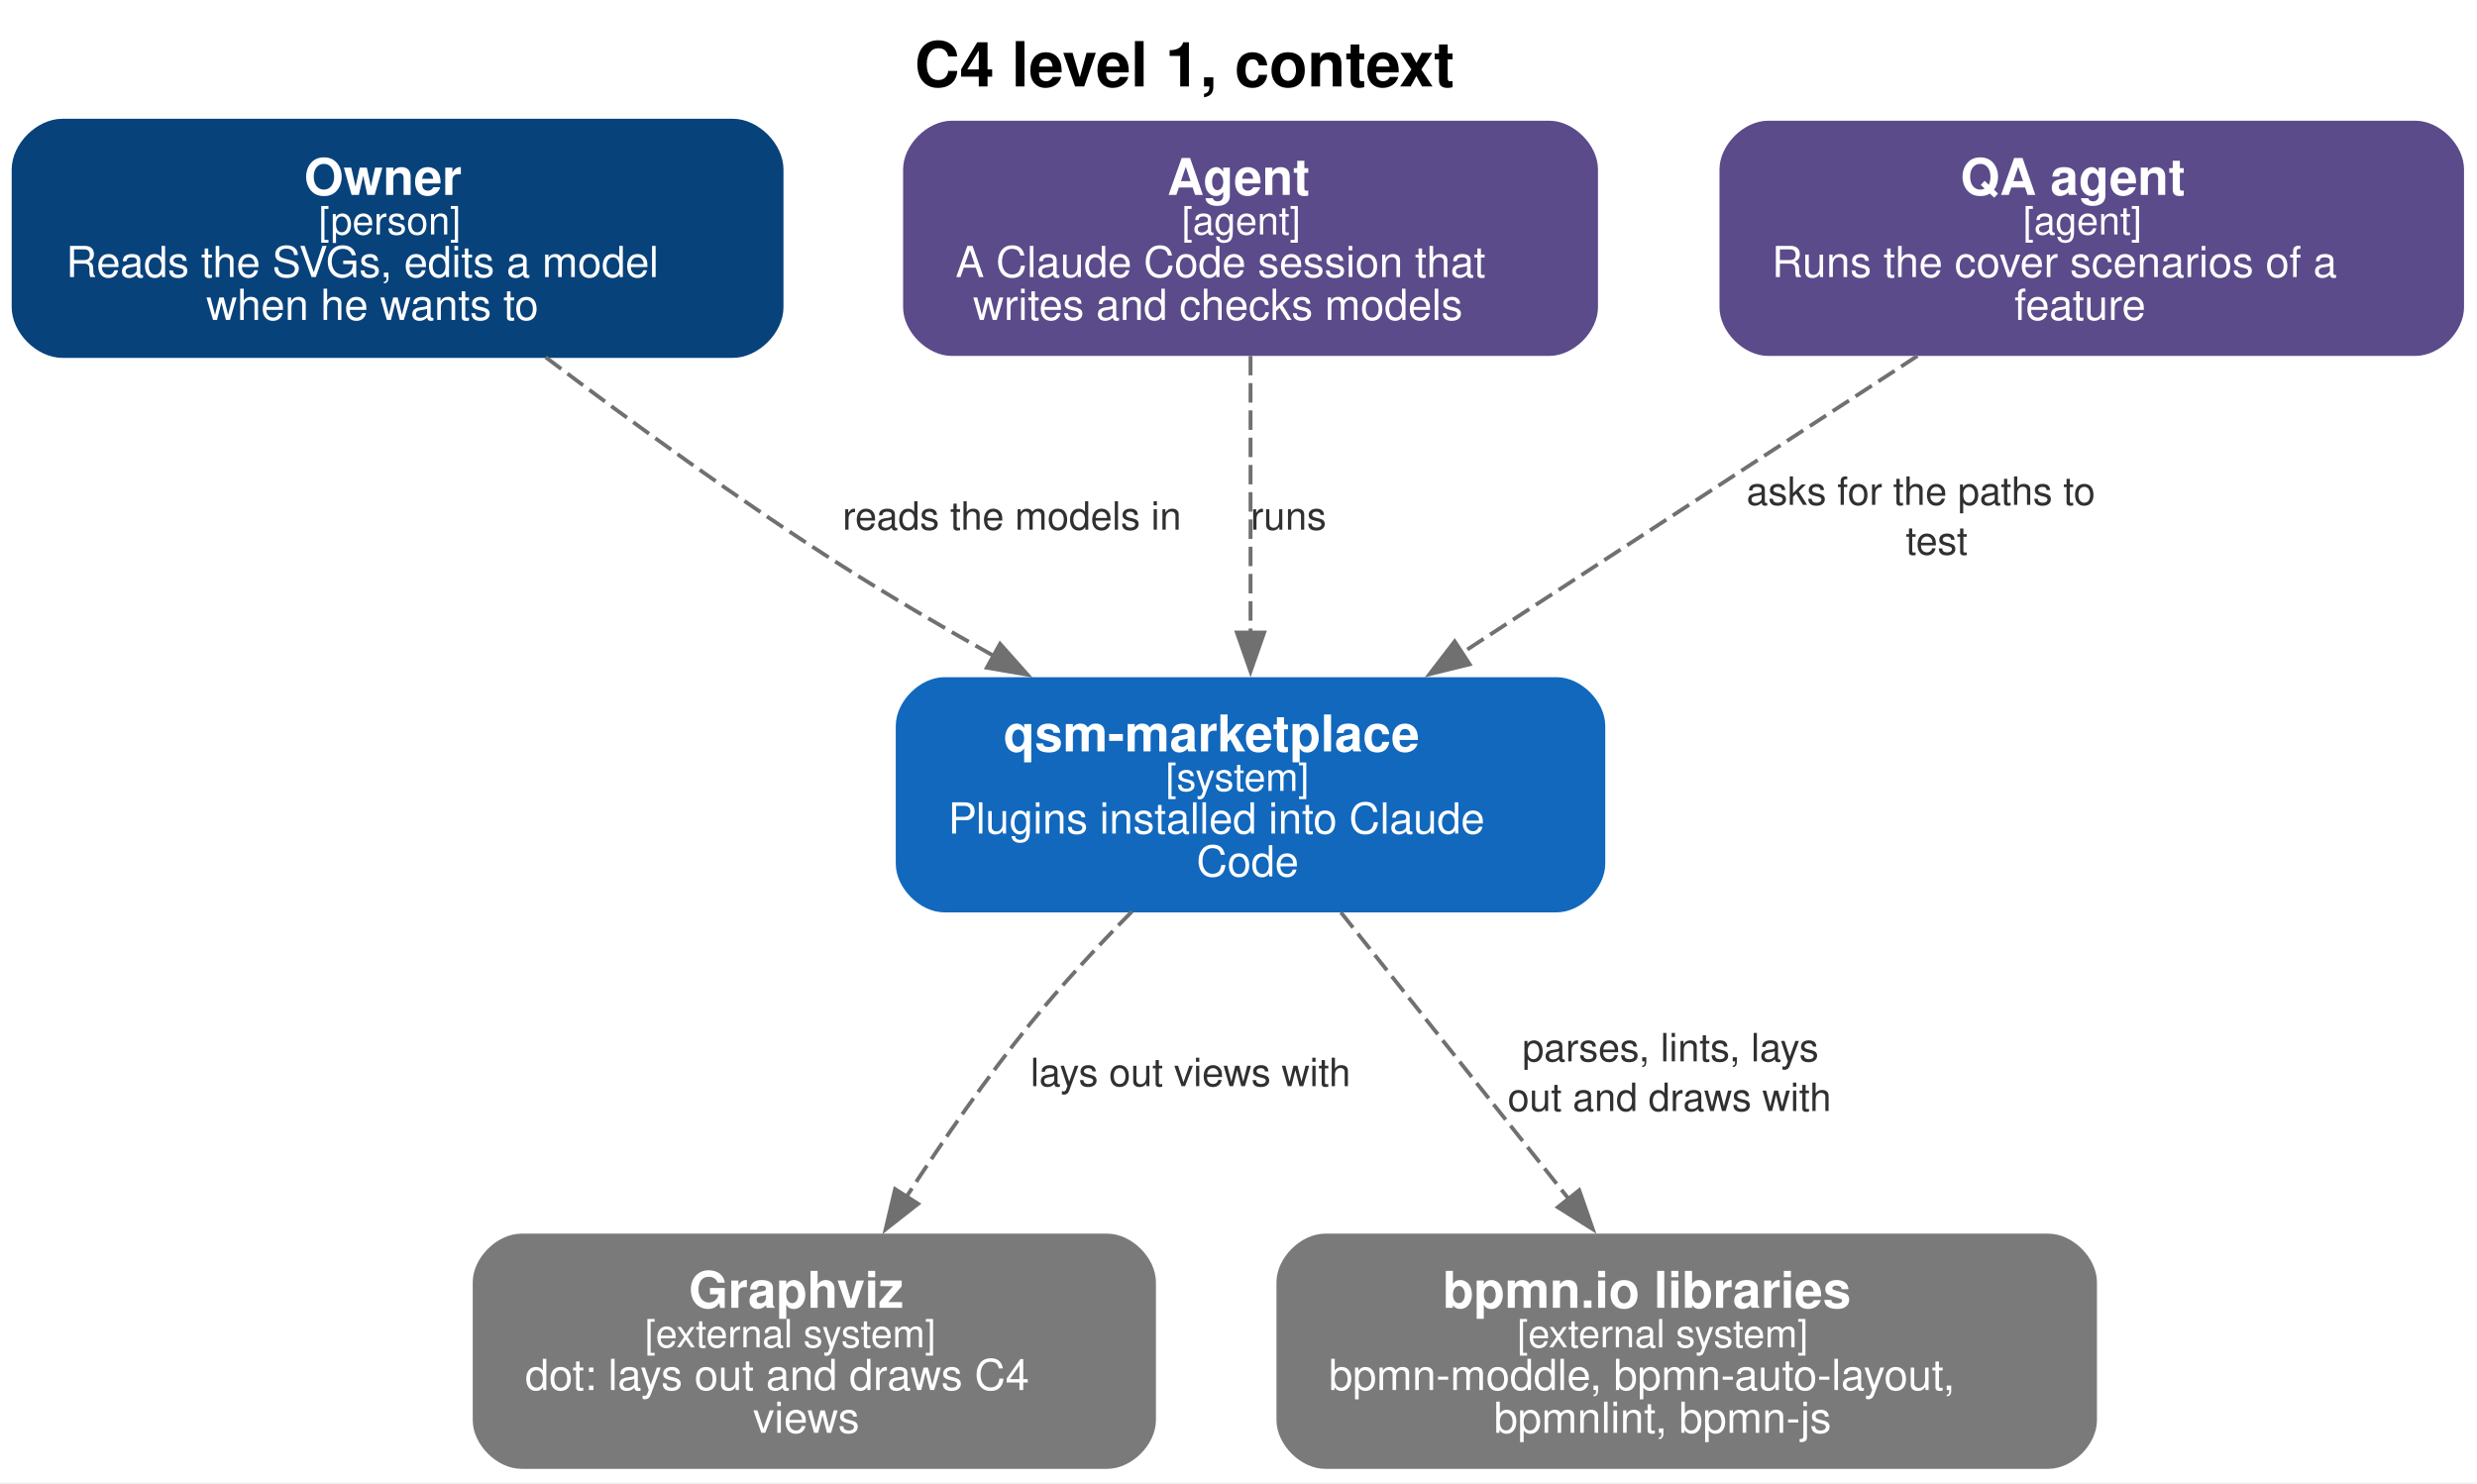
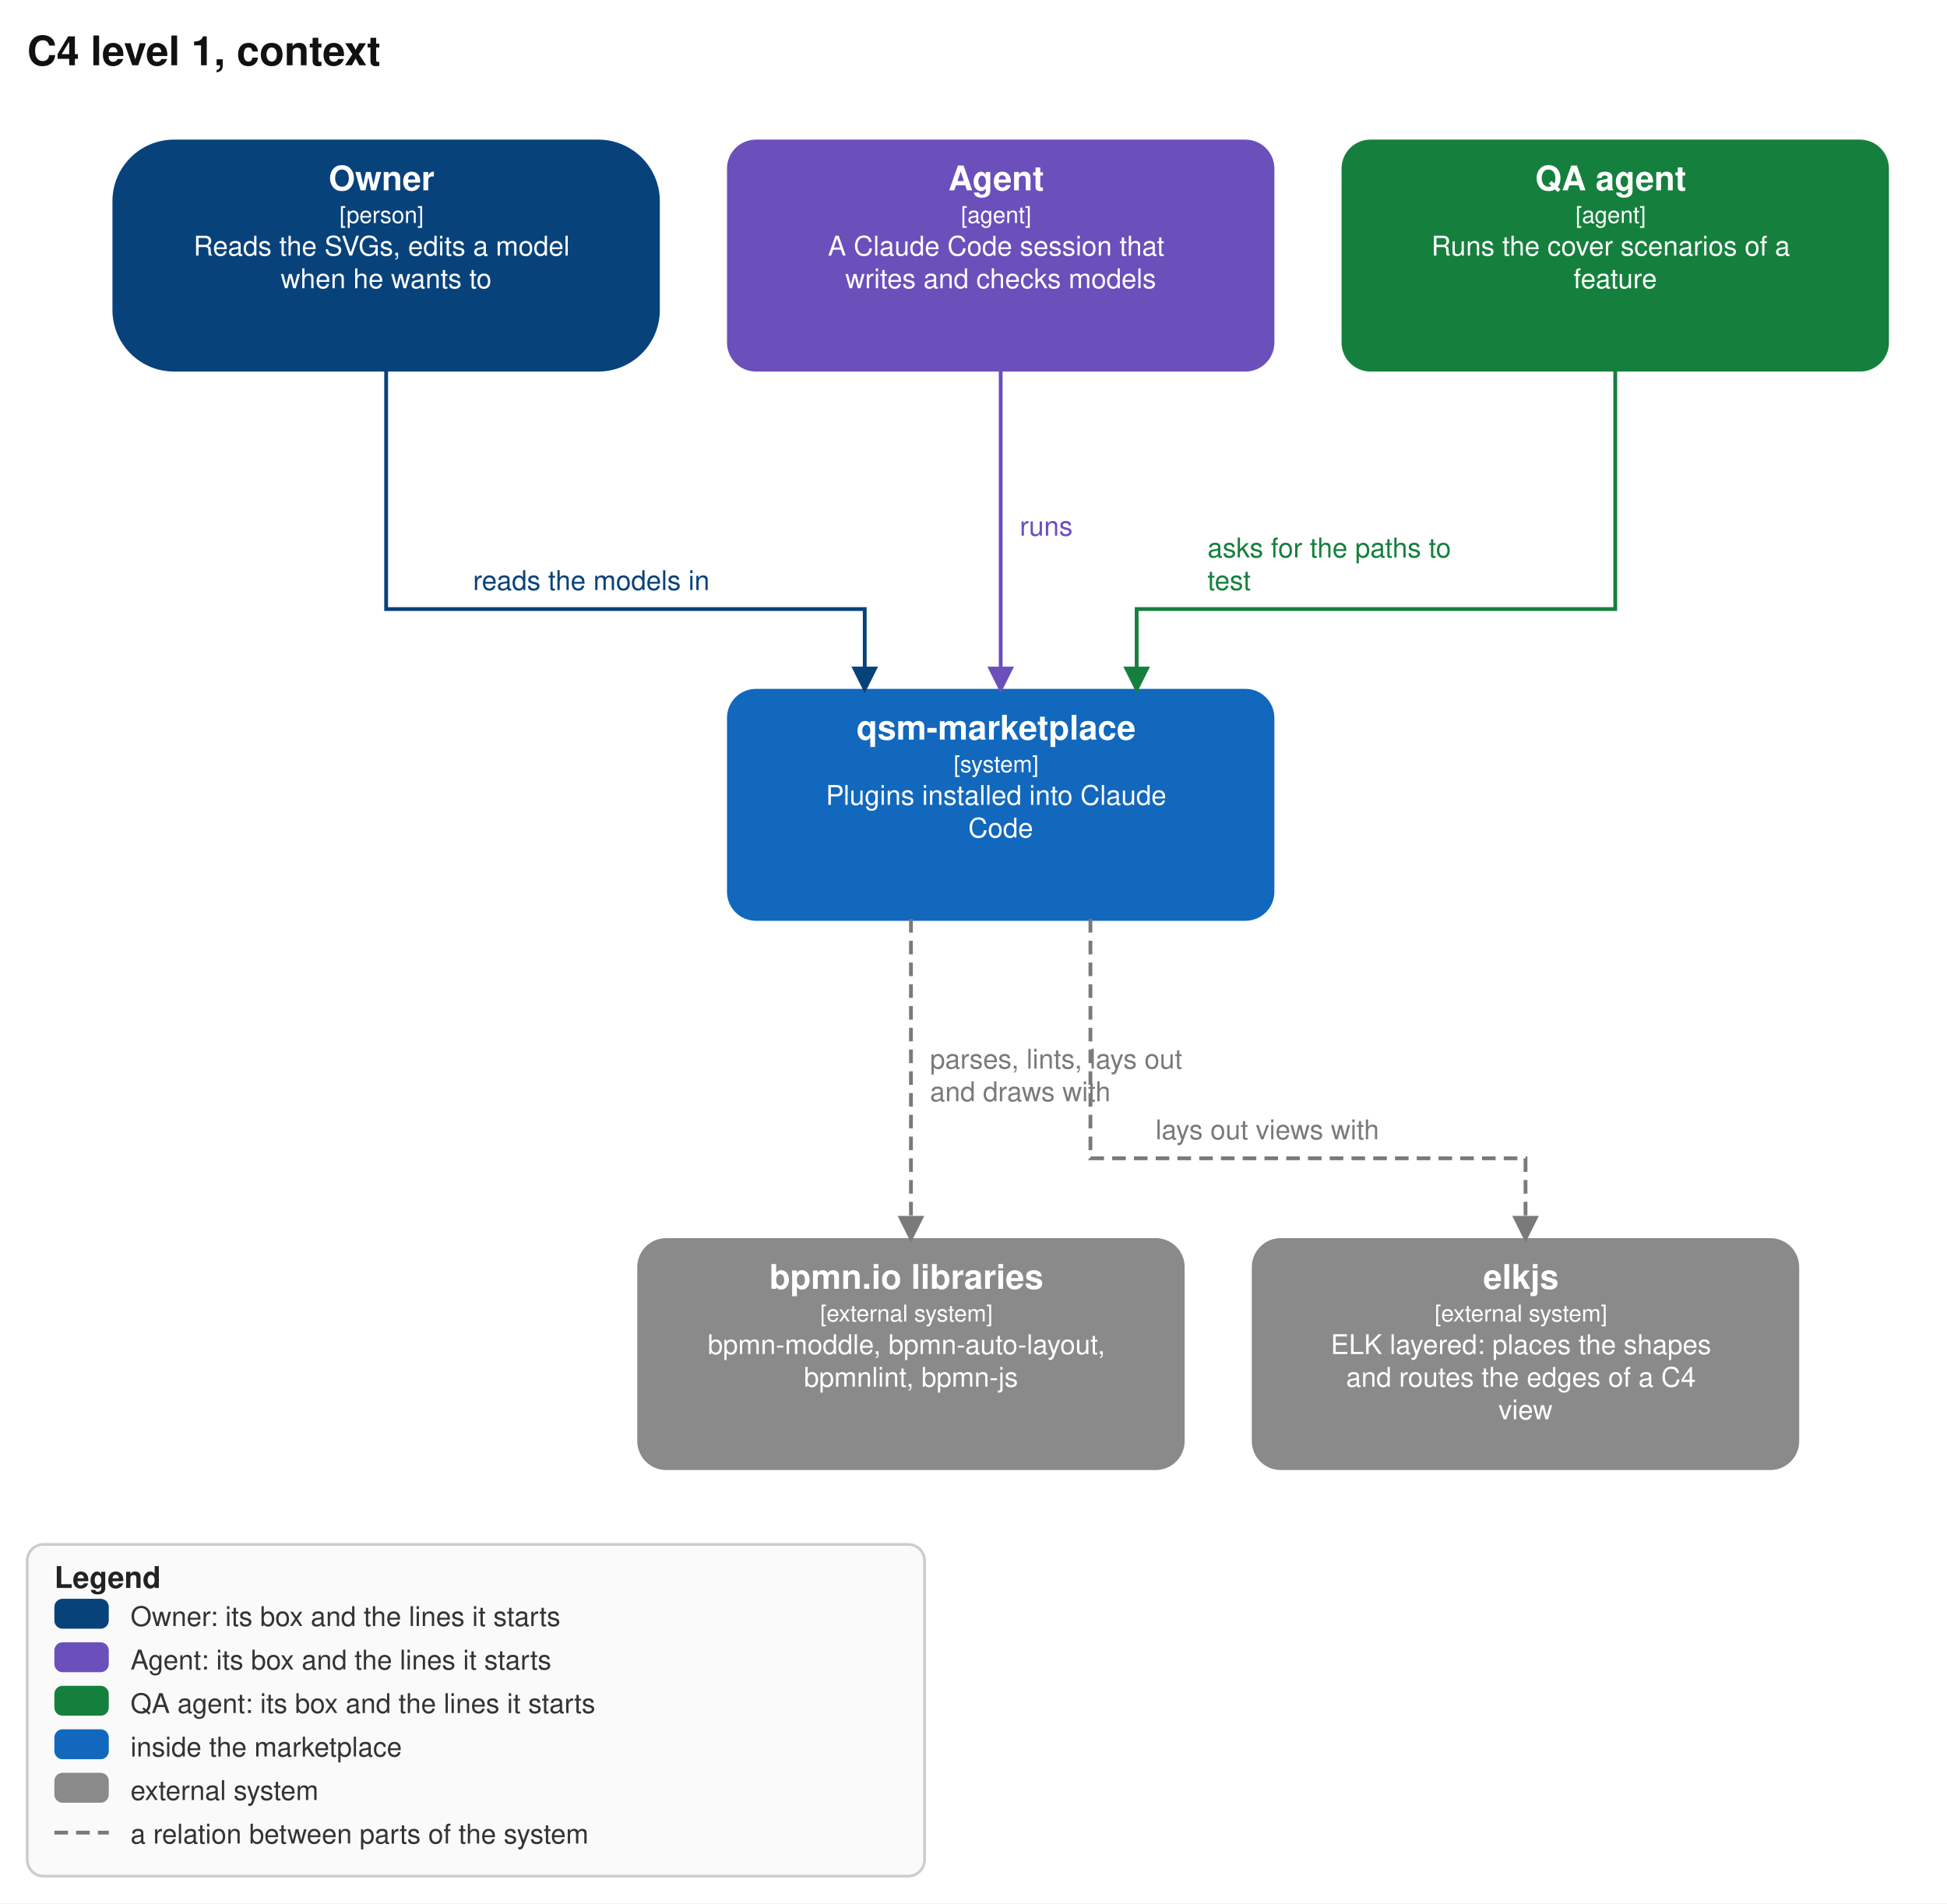
- <svg xmlns="http://www.w3.org/2000/svg" content="&lt;mxfile host=&quot;qsm-models&quot;&gt;&lt;diagram name=&quot;context&quot; id=&quot;context&quot;&gt;&lt;mxGraphModel grid=&quot;1&quot; gridSize=&quot;10&quot; page=&quot;0&quot;&gt;&lt;root&gt;&lt;mxCell id=&quot;0&quot;/&gt;&lt;mxCell id=&quot;1&quot; parent=&quot;0&quot;/&gt;&lt;object id=&quot;c2&quot; label=&quot;&amp;lt;b&amp;gt;%c4Name%&amp;lt;/b&amp;gt;&amp;lt;div&amp;gt;[%c4Type%%c4TechnologySep%%c4Technology%]&amp;lt;/div&amp;gt;&amp;lt;div style=&amp;quot;font-size:11px&amp;quot;&amp;gt;%c4Description%&amp;lt;/div&amp;gt;&quot; placeholders=&quot;1&quot; c4Type=&quot;Person&quot; c4Name=&quot;Owner&quot; c4Technology=&quot;&quot; c4TechnologySep=&quot;&quot; c4Description=&quot;Reads the SVGs, edits a model when he wants to&quot; c4Id=&quot;owner&quot; c4Tags=&quot;&quot;&gt;&lt;mxCell style=&quot;rounded=1;whiteSpace=wrap;html=1;fillColor=#083F75;strokeColor=#06315C;fontColor=#ffffff;arcSize=30;metaEdit=1;resizable=1;points=[[0,0.5],[1,0.5],[0.5,0],[0.5,1]];&quot; vertex=&quot;1&quot; parent=&quot;1&quot;&gt;&lt;mxGeometry x=&quot;-0.001&quot; y=&quot;27.5&quot; width=&quot;196.171&quot; height=&quot;59.4&quot; as=&quot;geometry&quot;/&gt;&lt;/mxCell&gt;&lt;/object&gt;&lt;object id=&quot;c3&quot; label=&quot;&amp;lt;b&amp;gt;%c4Name%&amp;lt;/b&amp;gt;&amp;lt;div&amp;gt;[%c4Type%%c4TechnologySep%%c4Technology%]&amp;lt;/div&amp;gt;&amp;lt;div style=&amp;quot;font-size:11px&amp;quot;&amp;gt;%c4Description%&amp;lt;/div&amp;gt;&quot; placeholders=&quot;1&quot; c4Type=&quot;Software System&quot; c4Name=&quot;Agent&quot; c4Technology=&quot;&quot; c4TechnologySep=&quot;&quot; c4Description=&quot;A Claude Code session that writes and checks models&quot; c4Id=&quot;agent&quot; c4Tags=&quot;agent&quot;&gt;&lt;mxCell style=&quot;rounded=1;whiteSpace=wrap;html=1;fillColor=#5B4B8A;strokeColor=#46396B;fontColor=#ffffff;arcSize=10;metaEdit=1;resizable=1;points=[[0,0.5],[1,0.5],[0.5,0],[0.5,1]];&quot; vertex=&quot;1&quot; parent=&quot;1&quot;&gt;&lt;mxGeometry x=&quot;228.379&quot; y=&quot;27.5&quot; width=&quot;177.422&quot; height=&quot;59.4&quot; as=&quot;geometry&quot;/&gt;&lt;/mxCell&gt;&lt;/object&gt;&lt;object id=&quot;c4&quot; label=&quot;&amp;lt;b&amp;gt;%c4Name%&amp;lt;/b&amp;gt;&amp;lt;div&amp;gt;[%c4Type%%c4TechnologySep%%c4Technology%]&amp;lt;/div&amp;gt;&amp;lt;div style=&amp;quot;font-size:11px&amp;quot;&amp;gt;%c4Description%&amp;lt;/div&amp;gt;&quot; placeholders=&quot;1&quot; c4Type=&quot;Software System&quot; c4Name=&quot;QA agent&quot; c4Technology=&quot;&quot; c4TechnologySep=&quot;&quot; c4Description=&quot;Runs the cover scenarios of a feature&quot; c4Id=&quot;qa&quot; c4Tags=&quot;agent&quot;&gt;&lt;mxCell style=&quot;rounded=1;whiteSpace=wrap;html=1;fillColor=#5B4B8A;strokeColor=#46396B;fontColor=#ffffff;arcSize=10;metaEdit=1;resizable=1;points=[[0,0.5],[1,0.5],[0.5,0],[0.5,1]];&quot; vertex=&quot;1&quot; parent=&quot;1&quot;&gt;&lt;mxGeometry x=&quot;438.007&quot; y=&quot;27.5&quot; width=&quot;190.166&quot; height=&quot;59.4&quot; as=&quot;geometry&quot;/&gt;&lt;/mxCell&gt;&lt;/object&gt;&lt;object id=&quot;c5&quot; label=&quot;&amp;lt;b&amp;gt;%c4Name%&amp;lt;/b&amp;gt;&amp;lt;div&amp;gt;[%c4Type%%c4TechnologySep%%c4Technology%]&amp;lt;/div&amp;gt;&amp;lt;div style=&amp;quot;font-size:11px&amp;quot;&amp;gt;%c4Description%&amp;lt;/div&amp;gt;&quot; placeholders=&quot;1&quot; c4Type=&quot;Software System&quot; c4Name=&quot;Graphviz&quot; c4Technology=&quot;&quot; c4TechnologySep=&quot;&quot; c4Description=&quot;dot: lays out and draws C4 views&quot; c4Id=&quot;graphviz&quot; c4Tags=&quot;external&quot;&gt;&lt;mxCell style=&quot;rounded=1;whiteSpace=wrap;html=1;fillColor=#8C8496;strokeColor=#736782;fontColor=#ffffff;arcSize=10;metaEdit=1;resizable=1;points=[[0,0.5],[1,0.5],[0.5,0],[0.5,1]];&quot; vertex=&quot;1&quot; parent=&quot;1&quot;&gt;&lt;mxGeometry x=&quot;117.88&quot; y=&quot;313.3&quot; width=&quot;174.42&quot; height=&quot;59.4&quot; as=&quot;geometry&quot;/&gt;&lt;/mxCell&gt;&lt;/object&gt;&lt;object id=&quot;c6&quot; label=&quot;&amp;lt;b&amp;gt;%c4Name%&amp;lt;/b&amp;gt;&amp;lt;div&amp;gt;[%c4Type%%c4TechnologySep%%c4Technology%]&amp;lt;/div&amp;gt;&amp;lt;div style=&amp;quot;font-size:11px&amp;quot;&amp;gt;%c4Description%&amp;lt;/div&amp;gt;&quot; placeholders=&quot;1&quot; c4Type=&quot;Software System&quot; c4Name=&quot;bpmn.io libraries&quot; c4Technology=&quot;&quot; c4TechnologySep=&quot;&quot; c4Description=&quot;bpmn-moddle, bpmn-auto-layout, bpmnlint, bpmn-js&quot; c4Id=&quot;bpmnio&quot; c4Tags=&quot;external&quot;&gt;&lt;mxCell style=&quot;rounded=1;whiteSpace=wrap;html=1;fillColor=#8C8496;strokeColor=#736782;fontColor=#ffffff;arcSize=10;metaEdit=1;resizable=1;points=[[0,0.5],[1,0.5],[0.5,0],[0.5,1]];&quot; vertex=&quot;1&quot; parent=&quot;1&quot;&gt;&lt;mxGeometry x=&quot;324.254&quot; y=&quot;313.3&quot; width=&quot;209.671&quot; height=&quot;59.4&quot; as=&quot;geometry&quot;/&gt;&lt;/mxCell&gt;&lt;/object&gt;&lt;object id=&quot;c7&quot; label=&quot;&amp;lt;b&amp;gt;%c4Name%&amp;lt;/b&amp;gt;&amp;lt;div&amp;gt;[%c4Type%%c4TechnologySep%%c4Technology%]&amp;lt;/div&amp;gt;&amp;lt;div style=&amp;quot;font-size:11px&amp;quot;&amp;gt;%c4Description%&amp;lt;/div&amp;gt;&quot; placeholders=&quot;1&quot; c4Type=&quot;Software System&quot; c4Name=&quot;qsm-marketplace&quot; c4Technology=&quot;&quot; c4TechnologySep=&quot;&quot; c4Description=&quot;Plugins installed into Claude Code&quot; c4Id=&quot;mp&quot; c4Tags=&quot;&quot;&gt;&lt;mxCell style=&quot;rounded=1;whiteSpace=wrap;html=1;fillColor=#1061B0;strokeColor=#0D5091;fontColor=#ffffff;arcSize=10;metaEdit=1;resizable=1;points=[[0,0.5],[1,0.5],[0.5,0],[0.5,1]];&quot; vertex=&quot;1&quot; parent=&quot;1&quot;&gt;&lt;mxGeometry x=&quot;226.507&quot; y=&quot;170.4&quot; width=&quot;181.166&quot; height=&quot;59.4&quot; as=&quot;geometry&quot;/&gt;&lt;/mxCell&gt;&lt;/object&gt;&lt;object id=&quot;c8&quot; label=&quot;%c4Description%&quot; placeholders=&quot;1&quot; c4Type=&quot;Relationship&quot; c4Description=&quot;runs&quot;&gt;&lt;mxCell style=&quot;endArrow=blockThin;html=1;fontSize=10;fontColor=#404040;strokeWidth=1;endFill=1;strokeColor=#828282;dashed=1;metaEdit=1;endSize=14;rounded=1;&quot; edge=&quot;1&quot; parent=&quot;1&quot; source=&quot;c3&quot; target=&quot;c7&quot;&gt;&lt;mxGeometry relative=&quot;1&quot; as=&quot;geometry&quot;/&gt;&lt;/mxCell&gt;&lt;/object&gt;&lt;object id=&quot;c9&quot; label=&quot;%c4Description%&quot; placeholders=&quot;1&quot; c4Type=&quot;Relationship&quot; c4Description=&quot;asks for the paths to test&quot;&gt;&lt;mxCell style=&quot;endArrow=blockThin;html=1;fontSize=10;fontColor=#404040;strokeWidth=1;endFill=1;strokeColor=#828282;dashed=1;metaEdit=1;endSize=14;rounded=1;&quot; edge=&quot;1&quot; parent=&quot;1&quot; source=&quot;c4&quot; target=&quot;c7&quot;&gt;&lt;mxGeometry relative=&quot;1&quot; as=&quot;geometry&quot;/&gt;&lt;/mxCell&gt;&lt;/object&gt;&lt;object id=&quot;c10&quot; label=&quot;%c4Description%&quot; placeholders=&quot;1&quot; c4Type=&quot;Relationship&quot; c4Description=&quot;reads the models in&quot;&gt;&lt;mxCell style=&quot;endArrow=blockThin;html=1;fontSize=10;fontColor=#404040;strokeWidth=1;endFill=1;strokeColor=#828282;dashed=1;metaEdit=1;endSize=14;rounded=1;&quot; edge=&quot;1&quot; parent=&quot;1&quot; source=&quot;c2&quot; target=&quot;c7&quot;&gt;&lt;mxGeometry relative=&quot;1&quot; as=&quot;geometry&quot;/&gt;&lt;/mxCell&gt;&lt;/object&gt;&lt;object id=&quot;c11&quot; label=&quot;%c4Description%&quot; placeholders=&quot;1&quot; c4Type=&quot;Relationship&quot; c4Description=&quot;parses, lints, lays out and draws with&quot;&gt;&lt;mxCell style=&quot;endArrow=blockThin;html=1;fontSize=10;fontColor=#404040;strokeWidth=1;endFill=1;strokeColor=#828282;dashed=1;metaEdit=1;endSize=14;rounded=1;&quot; edge=&quot;1&quot; parent=&quot;1&quot; source=&quot;c7&quot; target=&quot;c6&quot;&gt;&lt;mxGeometry relative=&quot;1&quot; as=&quot;geometry&quot;/&gt;&lt;/mxCell&gt;&lt;/object&gt;&lt;object id=&quot;c12&quot; label=&quot;%c4Description%&quot; placeholders=&quot;1&quot; c4Type=&quot;Relationship&quot; c4Description=&quot;lays out views with&quot;&gt;&lt;mxCell style=&quot;endArrow=blockThin;html=1;fontSize=10;fontColor=#404040;strokeWidth=1;endFill=1;strokeColor=#828282;dashed=1;metaEdit=1;endSize=14;rounded=1;&quot; edge=&quot;1&quot; parent=&quot;1&quot; source=&quot;c7&quot; target=&quot;c5&quot;&gt;&lt;mxGeometry relative=&quot;1&quot; as=&quot;geometry&quot;/&gt;&lt;/mxCell&gt;&lt;/object&gt;&lt;/root&gt;&lt;/mxGraphModel&gt;&lt;/diagram&gt;&lt;/mxfile&gt;" width="636pt" height="381pt" viewBox="0.00 0.00 636.00 381.00">
-   <g id="graph0" class="graph" transform="scale(1 1) rotate(0) translate(4 376.7)">
-     <polygon fill="white" stroke="none" points="-4,4 -4,-376.7 632.17,-376.7 632.17,4 -4,4" />
-     <text xml:space="preserve" text-anchor="start" x="230.84" y="-354.5" font-family="Helvetica,sans-Serif" font-weight="bold" font-size="16.00">C4 level 1, context</text>
-     <g id="node1" class="node">
-       <path fill="#08427b" stroke="#08427b" stroke-width="2" d="M184.17,-345.2C184.17,-345.2 12,-345.2 12,-345.2 6,-345.2 0,-339.2 0,-333.2 0,-333.2 0,-297.8 0,-297.8 0,-291.8 6,-285.8 12,-285.8 12,-285.8 184.17,-285.8 184.17,-285.8 190.17,-285.8 196.17,-291.8 196.17,-297.8 196.17,-297.8 196.17,-333.2 196.17,-333.2 196.17,-339.2 190.17,-345.2 184.17,-345.2" />
-       <text xml:space="preserve" text-anchor="start" x="74.09" y="-326.65" font-family="Helvetica,sans-Serif" font-weight="bold" font-size="13.00" fill="#ffffff">Owner</text>
-       <text xml:space="preserve" text-anchor="start" x="77.84" y="-316.5" font-family="Helvetica,sans-Serif" font-size="10.00" fill="#ffffff">[person]</text>
-       <text xml:space="preserve" text-anchor="start" x="12.96" y="-305.55" font-family="Helvetica,sans-Serif" font-size="11.00" fill="#ffffff">Reads the SVGs, edits a model</text>
-       <text xml:space="preserve" text-anchor="start" x="48.96" y="-294.55" font-family="Helvetica,sans-Serif" font-size="11.00" fill="#ffffff">when he wants to</text>
-     </g>
-     <g id="node6" class="node">
-       <path fill="#1168bd" stroke="#1168bd" d="M395.67,-202.3C395.67,-202.3 238.5,-202.3 238.5,-202.3 232.5,-202.3 226.5,-196.3 226.5,-190.3 226.5,-190.3 226.5,-154.9 226.5,-154.9 226.5,-148.9 232.5,-142.9 238.5,-142.9 238.5,-142.9 395.67,-142.9 395.67,-142.9 401.67,-142.9 407.67,-148.9 407.67,-154.9 407.67,-154.9 407.67,-190.3 407.67,-190.3 407.67,-196.3 401.67,-202.3 395.67,-202.3" />
-       <text xml:space="preserve" text-anchor="start" x="253.71" y="-183.75" font-family="Helvetica,sans-Serif" font-weight="bold" font-size="13.00" fill="#ffffff">qsm-marketplace</text>
-       <text xml:space="preserve" text-anchor="start" x="295.34" y="-173.6" font-family="Helvetica,sans-Serif" font-size="10.00" fill="#ffffff">[system]</text>
-       <text xml:space="preserve" text-anchor="start" x="239.46" y="-162.65" font-family="Helvetica,sans-Serif" font-size="11.00" fill="#ffffff">Plugins installed into Claude</text>
-       <text xml:space="preserve" text-anchor="start" x="303.21" y="-151.65" font-family="Helvetica,sans-Serif" font-size="11.00" fill="#ffffff">Code</text>
-     </g>
-     <g id="edge3" class="edge">
-       <path fill="none" stroke="#707070" stroke-dasharray="5,2" d="M136.11,-284.96C157.94,-268.47 186.14,-247.96 212.34,-231.3 224.69,-223.44 238.19,-215.54 251.26,-208.2" />
-       <polygon fill="#707070" stroke="#707070" points="252.78,-211.36 259.82,-203.45 249.38,-205.24 252.78,-211.36" />
-       <text xml:space="preserve" text-anchor="start" x="212.34" y="-240.68" font-family="Helvetica,sans-Serif" font-size="10.00" fill="#303030">reads the models in</text>
-     </g>
-     <g id="node2" class="node">
-       <path fill="#5b4b8a" stroke="#5b4b8a" d="M393.8,-345.2C393.8,-345.2 240.38,-345.2 240.38,-345.2 234.38,-345.2 228.38,-339.2 228.38,-333.2 228.38,-333.2 228.38,-297.8 228.38,-297.8 228.38,-291.8 234.38,-285.8 240.38,-285.8 240.38,-285.8 393.8,-285.8 393.8,-285.8 399.8,-285.8 405.8,-291.8 405.8,-297.8 405.8,-297.8 405.8,-333.2 405.8,-333.2 405.8,-339.2 399.8,-345.2 393.8,-345.2" />
-       <text xml:space="preserve" text-anchor="start" x="295.71" y="-326.65" font-family="Helvetica,sans-Serif" font-weight="bold" font-size="13.00" fill="#ffffff">Agent</text>
-       <text xml:space="preserve" text-anchor="start" x="299.46" y="-316.5" font-family="Helvetica,sans-Serif" font-size="10.00" fill="#ffffff">[agent]</text>
-       <text xml:space="preserve" text-anchor="start" x="241.34" y="-305.55" font-family="Helvetica,sans-Serif" font-size="11.00" fill="#ffffff">A Claude Code session that</text>
-       <text xml:space="preserve" text-anchor="start" x="245.84" y="-294.55" font-family="Helvetica,sans-Serif" font-size="11.00" fill="#ffffff">writes and checks models</text>
-     </g>
-     <g id="edge1" class="edge">
-       <path fill="none" stroke="#707070" stroke-dasharray="5,2" d="M317.09,-285.31C317.09,-264.71 317.09,-236.86 317.09,-214.12" />
-       <polygon fill="#707070" stroke="#707070" points="320.59,-214.27 317.09,-204.27 313.59,-214.27 320.59,-214.27" />
-       <text xml:space="preserve" text-anchor="start" x="317.09" y="-240.68" font-family="Helvetica,sans-Serif" font-size="10.00" fill="#303030">runs</text>
-     </g>
-     <g id="node3" class="node">
-       <path fill="#5b4b8a" stroke="#5b4b8a" d="M616.17,-345.2C616.17,-345.2 450,-345.2 450,-345.2 444,-345.2 438,-339.2 438,-333.2 438,-333.2 438,-297.8 438,-297.8 438,-291.8 444,-285.8 450,-285.8 450,-285.8 616.17,-285.8 616.17,-285.8 622.17,-285.8 628.17,-291.8 628.17,-297.8 628.17,-297.8 628.17,-333.2 628.17,-333.2 628.17,-339.2 622.17,-345.2 616.17,-345.2" />
-       <text xml:space="preserve" text-anchor="start" x="499.34" y="-326.65" font-family="Helvetica,sans-Serif" font-weight="bold" font-size="13.00" fill="#ffffff">QA agent</text>
-       <text xml:space="preserve" text-anchor="start" x="515.46" y="-316.5" font-family="Helvetica,sans-Serif" font-size="10.00" fill="#ffffff">[agent]</text>
-       <text xml:space="preserve" text-anchor="start" x="450.96" y="-305.55" font-family="Helvetica,sans-Serif" font-size="11.00" fill="#ffffff">Runs the cover scenarios of a</text>
-       <text xml:space="preserve" text-anchor="start" x="513.21" y="-294.55" font-family="Helvetica,sans-Serif" font-size="11.00" fill="#ffffff">feature</text>
-     </g>
-     <g id="edge2" class="edge">
-       <path fill="none" stroke="#707070" stroke-dasharray="5,2" d="M488.33,-285.31C454.3,-263.11 407.34,-232.47 371.2,-208.9" />
-       <polygon fill="#707070" stroke="#707070" points="373.34,-206.12 363.05,-203.58 369.51,-211.98 373.34,-206.12" />
-       <text xml:space="preserve" text-anchor="start" x="444.43" y="-247.05" font-family="Helvetica,sans-Serif" font-size="10.00" fill="#303030">asks for the paths to</text>
-       <text xml:space="preserve" text-anchor="start" x="485.31" y="-234.3" font-family="Helvetica,sans-Serif" font-size="10.00" fill="#303030">test</text>
-     </g>
-     <g id="node4" class="node">
-       <path fill="#7a7a7a" stroke="#7a7a7a" d="M280.3,-59.4C280.3,-59.4 129.88,-59.4 129.88,-59.4 123.88,-59.4 117.88,-53.4 117.88,-47.4 117.88,-47.4 117.88,-12 117.88,-12 117.88,-6 123.88,0 129.88,0 129.88,0 280.3,0 280.3,0 286.3,0 292.3,-6 292.3,-12 292.3,-12 292.3,-47.4 292.3,-47.4 292.3,-53.4 286.3,-59.4 280.3,-59.4" />
-       <text xml:space="preserve" text-anchor="start" x="172.84" y="-40.85" font-family="Helvetica,sans-Serif" font-weight="bold" font-size="13.00" fill="#ffffff">Graphviz</text>
-       <text xml:space="preserve" text-anchor="start" x="161.59" y="-30.7" font-family="Helvetica,sans-Serif" font-size="10.00" fill="#ffffff">[external system]</text>
-       <text xml:space="preserve" text-anchor="start" x="130.84" y="-19.75" font-family="Helvetica,sans-Serif" font-size="11.00" fill="#ffffff">dot: lays out and draws C4</text>
-       <text xml:space="preserve" text-anchor="start" x="189.34" y="-8.75" font-family="Helvetica,sans-Serif" font-size="11.00" fill="#ffffff">views</text>
-     </g>
-     <g id="node5" class="node">
-       <path fill="#7a7a7a" stroke="#7a7a7a" d="M521.92,-59.4C521.92,-59.4 336.25,-59.4 336.25,-59.4 330.25,-59.4 324.25,-53.4 324.25,-47.4 324.25,-47.4 324.25,-12 324.25,-12 324.25,-6 330.25,0 336.25,0 336.25,0 521.92,0 521.92,0 527.92,0 533.92,-6 533.92,-12 533.92,-12 533.92,-47.4 533.92,-47.4 533.92,-53.4 527.92,-59.4 521.92,-59.4" />
-       <text xml:space="preserve" text-anchor="start" x="366.46" y="-40.85" font-family="Helvetica,sans-Serif" font-weight="bold" font-size="13.00" fill="#ffffff">bpmn.io libraries</text>
-       <text xml:space="preserve" text-anchor="start" x="385.59" y="-30.7" font-family="Helvetica,sans-Serif" font-size="10.00" fill="#ffffff">[external system]</text>
-       <text xml:space="preserve" text-anchor="start" x="337.21" y="-19.75" font-family="Helvetica,sans-Serif" font-size="11.00" fill="#ffffff">bpmn-moddle, bpmn-auto-layout,</text>
-       <text xml:space="preserve" text-anchor="start" x="379.59" y="-8.75" font-family="Helvetica,sans-Serif" font-size="11.00" fill="#ffffff">bpmnlint, bpmn-js</text>
-     </g>
-     <g id="edge5" class="edge">
-       <path fill="none" stroke="#707070" stroke-dasharray="5,2" d="M286.65,-142.64C277.88,-133.74 268.53,-123.7 260.59,-113.9 249.3,-99.99 238.09,-83.77 228.74,-69.37" />
-       <polygon fill="#707070" stroke="#707070" points="231.73,-67.56 223.39,-61.02 225.83,-71.33 231.73,-67.56" />
-       <text xml:space="preserve" text-anchor="start" x="260.59" y="-97.78" font-family="Helvetica,sans-Serif" font-size="10.00" fill="#303030">lays out views with</text>
-     </g>
-     <g id="edge4" class="edge">
-       <path fill="none" stroke="#707070" stroke-dasharray="5,2" d="M340.29,-142.41C357.26,-121.06 380.43,-91.91 398.85,-68.74" />
-       <polygon fill="#707070" stroke="#707070" points="401.48,-71.05 404.97,-61.04 396,-66.69 401.48,-71.05" />
-       <text xml:space="preserve" text-anchor="start" x="386.87" y="-104.15" font-family="Helvetica,sans-Serif" font-size="10.00" fill="#303030">parses, lints, lays</text>
-       <text xml:space="preserve" text-anchor="start" x="383.12" y="-91.4" font-family="Helvetica,sans-Serif" font-size="10.00" fill="#303030">out and draws with</text>
-     </g>
-   </g>
+ <svg xmlns="http://www.w3.org/2000/svg" content="&lt;mxfile host=&quot;qsm-models&quot;&gt;&lt;diagram name=&quot;context&quot; id=&quot;context&quot;&gt;&lt;mxGraphModel grid=&quot;1&quot; gridSize=&quot;10&quot; page=&quot;0&quot;&gt;&lt;root&gt;&lt;mxCell id=&quot;0&quot;/&gt;&lt;mxCell id=&quot;1&quot; parent=&quot;0&quot;/&gt;&lt;object id=&quot;c2&quot; label=&quot;&amp;lt;b&amp;gt;%c4Name%&amp;lt;/b&amp;gt;&amp;lt;div&amp;gt;[%c4Type%%c4TechnologySep%%c4Technology%]&amp;lt;/div&amp;gt;&amp;lt;div style=&amp;quot;font-size:11px&amp;quot;&amp;gt;%c4Description%&amp;lt;/div&amp;gt;&quot; placeholders=&quot;1&quot; c4Type=&quot;Person&quot; c4Name=&quot;Owner&quot; c4Technology=&quot;&quot; c4TechnologySep=&quot;&quot; c4Description=&quot;Reads the SVGs, edits a model when he wants to&quot; c4Id=&quot;owner&quot; c4Tags=&quot;&quot; c4Colour=&quot;blue&quot;&gt;&lt;mxCell style=&quot;rounded=1;whiteSpace=wrap;html=1;arcSize=26;fillColor=#08427b;strokeColor=#08427b;fontColor=#ffffff;metaEdit=1;resizable=1;&quot; vertex=&quot;1&quot; parent=&quot;1&quot;&gt;&lt;mxGeometry x=&quot;32&quot; y=&quot;12&quot; width=&quot;200&quot; height=&quot;84&quot; as=&quot;geometry&quot;/&gt;&lt;/mxCell&gt;&lt;/object&gt;&lt;object id=&quot;c3&quot; label=&quot;&amp;lt;b&amp;gt;%c4Name%&amp;lt;/b&amp;gt;&amp;lt;div&amp;gt;[%c4Type%%c4TechnologySep%%c4Technology%]&amp;lt;/div&amp;gt;&amp;lt;div style=&amp;quot;font-size:11px&amp;quot;&amp;gt;%c4Description%&amp;lt;/div&amp;gt;&quot; placeholders=&quot;1&quot; c4Type=&quot;Software System&quot; c4Name=&quot;Agent&quot; c4Technology=&quot;&quot; c4TechnologySep=&quot;&quot; c4Description=&quot;A Claude Code session that writes and checks models&quot; c4Id=&quot;agent&quot; c4Tags=&quot;agent&quot; c4Colour=&quot;purple&quot;&gt;&lt;mxCell style=&quot;rounded=1;whiteSpace=wrap;html=1;arcSize=10;fillColor=#6b4fbb;strokeColor=#6b4fbb;fontColor=#ffffff;metaEdit=1;resizable=1;&quot; vertex=&quot;1&quot; parent=&quot;1&quot;&gt;&lt;mxGeometry x=&quot;258&quot; y=&quot;12&quot; width=&quot;200&quot; height=&quot;84&quot; as=&quot;geometry&quot;/&gt;&lt;/mxCell&gt;&lt;/object&gt;&lt;object id=&quot;c4&quot; label=&quot;&amp;lt;b&amp;gt;%c4Name%&amp;lt;/b&amp;gt;&amp;lt;div&amp;gt;[%c4Type%%c4TechnologySep%%c4Technology%]&amp;lt;/div&amp;gt;&amp;lt;div style=&amp;quot;font-size:11px&amp;quot;&amp;gt;%c4Description%&amp;lt;/div&amp;gt;&quot; placeholders=&quot;1&quot; c4Type=&quot;Software System&quot; c4Name=&quot;QA agent&quot; c4Technology=&quot;&quot; c4TechnologySep=&quot;&quot; c4Description=&quot;Runs the cover scenarios of a feature&quot; c4Id=&quot;qa&quot; c4Tags=&quot;agent&quot; c4Colour=&quot;green&quot;&gt;&lt;mxCell style=&quot;rounded=1;whiteSpace=wrap;html=1;arcSize=10;fillColor=#15803d;strokeColor=#15803d;fontColor=#ffffff;metaEdit=1;resizable=1;&quot; vertex=&quot;1&quot; parent=&quot;1&quot;&gt;&lt;mxGeometry x=&quot;484&quot; y=&quot;12&quot; width=&quot;200&quot; height=&quot;84&quot; as=&quot;geometry&quot;/&gt;&lt;/mxCell&gt;&lt;/object&gt;&lt;object id=&quot;c5&quot; label=&quot;&amp;lt;b&amp;gt;%c4Name%&amp;lt;/b&amp;gt;&amp;lt;div&amp;gt;[%c4Type%%c4TechnologySep%%c4Technology%]&amp;lt;/div&amp;gt;&amp;lt;div style=&amp;quot;font-size:11px&amp;quot;&amp;gt;%c4Description%&amp;lt;/div&amp;gt;&quot; placeholders=&quot;1&quot; c4Type=&quot;Software System&quot; c4Name=&quot;elkjs&quot; c4Technology=&quot;&quot; c4TechnologySep=&quot;&quot; c4Description=&quot;ELK layered: places the shapes and routes the edges of a C4 view&quot; c4Id=&quot;elk&quot; c4Tags=&quot;external&quot;&gt;&lt;mxCell style=&quot;rounded=1;whiteSpace=wrap;html=1;arcSize=10;fillColor=#8a8a8a;strokeColor=#8a8a8a;fontColor=#ffffff;metaEdit=1;resizable=1;&quot; vertex=&quot;1&quot; parent=&quot;1&quot;&gt;&lt;mxGeometry x=&quot;451&quot; y=&quot;416&quot; width=&quot;200&quot; height=&quot;84&quot; as=&quot;geometry&quot;/&gt;&lt;/mxCell&gt;&lt;/object&gt;&lt;object id=&quot;c6&quot; label=&quot;&amp;lt;b&amp;gt;%c4Name%&amp;lt;/b&amp;gt;&amp;lt;div&amp;gt;[%c4Type%%c4TechnologySep%%c4Technology%]&amp;lt;/div&amp;gt;&amp;lt;div style=&amp;quot;font-size:11px&amp;quot;&amp;gt;%c4Description%&amp;lt;/div&amp;gt;&quot; placeholders=&quot;1&quot; c4Type=&quot;Software System&quot; c4Name=&quot;bpmn.io libraries&quot; c4Technology=&quot;&quot; c4TechnologySep=&quot;&quot; c4Description=&quot;bpmn-moddle, bpmn-auto-layout, bpmnlint, bpmn-js&quot; c4Id=&quot;bpmnio&quot; c4Tags=&quot;external&quot;&gt;&lt;mxCell style=&quot;rounded=1;whiteSpace=wrap;html=1;arcSize=10;fillColor=#8a8a8a;strokeColor=#8a8a8a;fontColor=#ffffff;metaEdit=1;resizable=1;&quot; vertex=&quot;1&quot; parent=&quot;1&quot;&gt;&lt;mxGeometry x=&quot;225&quot; y=&quot;416&quot; width=&quot;200&quot; height=&quot;84&quot; as=&quot;geometry&quot;/&gt;&lt;/mxCell&gt;&lt;/object&gt;&lt;object id=&quot;c7&quot; label=&quot;&amp;lt;b&amp;gt;%c4Name%&amp;lt;/b&amp;gt;&amp;lt;div&amp;gt;[%c4Type%%c4TechnologySep%%c4Technology%]&amp;lt;/div&amp;gt;&amp;lt;div style=&amp;quot;font-size:11px&amp;quot;&amp;gt;%c4Description%&amp;lt;/div&amp;gt;&quot; placeholders=&quot;1&quot; c4Type=&quot;Software System&quot; c4Name=&quot;qsm-marketplace&quot; c4Technology=&quot;&quot; c4TechnologySep=&quot;&quot; c4Description=&quot;Plugins installed into Claude Code&quot; c4Id=&quot;mp&quot; c4Tags=&quot;&quot;&gt;&lt;mxCell style=&quot;rounded=1;whiteSpace=wrap;html=1;arcSize=10;fillColor=#1168bd;strokeColor=#1168bd;fontColor=#ffffff;metaEdit=1;resizable=1;&quot; vertex=&quot;1&quot; parent=&quot;1&quot;&gt;&lt;mxGeometry x=&quot;258&quot; y=&quot;214&quot; width=&quot;200&quot; height=&quot;84&quot; as=&quot;geometry&quot;/&gt;&lt;/mxCell&gt;&lt;/object&gt;&lt;object id=&quot;c8&quot; label=&quot;%c4Description%&quot; placeholders=&quot;1&quot; c4Type=&quot;Relationship&quot; c4Description=&quot;runs&quot;&gt;&lt;mxCell style=&quot;edgeStyle=orthogonalEdgeStyle;rounded=1;endArrow=blockThin;endFill=1;html=1;fontSize=10;strokeColor=#6b4fbb;fontColor=#6b4fbb;strokeWidth=1.4;metaEdit=1;&quot; edge=&quot;1&quot; parent=&quot;1&quot; source=&quot;c3&quot; target=&quot;c7&quot;&gt;&lt;mxGeometry relative=&quot;1&quot; as=&quot;geometry&quot;&gt;&lt;Array as=&quot;points&quot;&gt;&lt;/Array&gt;&lt;/mxGeometry&gt;&lt;/mxCell&gt;&lt;/object&gt;&lt;object id=&quot;c9&quot; label=&quot;%c4Description%&quot; placeholders=&quot;1&quot; c4Type=&quot;Relationship&quot; c4Description=&quot;asks for the paths to test&quot;&gt;&lt;mxCell style=&quot;edgeStyle=orthogonalEdgeStyle;rounded=1;endArrow=blockThin;endFill=1;html=1;fontSize=10;strokeColor=#15803d;fontColor=#15803d;strokeWidth=1.4;metaEdit=1;&quot; edge=&quot;1&quot; parent=&quot;1&quot; source=&quot;c4&quot; target=&quot;c7&quot;&gt;&lt;mxGeometry relative=&quot;1&quot; as=&quot;geometry&quot;&gt;&lt;Array as=&quot;points&quot;&gt;&lt;mxPoint x=&quot;584&quot; y=&quot;184&quot;/&gt;&lt;mxPoint x=&quot;408&quot; y=&quot;184&quot;/&gt;&lt;/Array&gt;&lt;/mxGeometry&gt;&lt;/mxCell&gt;&lt;/object&gt;&lt;object id=&quot;c10&quot; label=&quot;%c4Description%&quot; placeholders=&quot;1&quot; c4Type=&quot;Relationship&quot; c4Description=&quot;reads the models in&quot;&gt;&lt;mxCell style=&quot;edgeStyle=orthogonalEdgeStyle;rounded=1;endArrow=blockThin;endFill=1;html=1;fontSize=10;strokeColor=#08427b;fontColor=#08427b;strokeWidth=1.4;metaEdit=1;&quot; edge=&quot;1&quot; parent=&quot;1&quot; source=&quot;c2&quot; target=&quot;c7&quot;&gt;&lt;mxGeometry relative=&quot;1&quot; as=&quot;geometry&quot;&gt;&lt;Array as=&quot;points&quot;&gt;&lt;mxPoint x=&quot;132&quot; y=&quot;184&quot;/&gt;&lt;mxPoint x=&quot;308&quot; y=&quot;184&quot;/&gt;&lt;/Array&gt;&lt;/mxGeometry&gt;&lt;/mxCell&gt;&lt;/object&gt;&lt;object id=&quot;c11&quot; label=&quot;%c4Description%&quot; placeholders=&quot;1&quot; c4Type=&quot;Relationship&quot; c4Description=&quot;parses, lints, lays out and draws with&quot;&gt;&lt;mxCell style=&quot;edgeStyle=orthogonalEdgeStyle;rounded=1;endArrow=blockThin;endFill=1;html=1;fontSize=10;strokeColor=#7a7a7a;fontColor=#7a7a7a;strokeWidth=1.4;dashed=1;metaEdit=1;&quot; edge=&quot;1&quot; parent=&quot;1&quot; source=&quot;c7&quot; target=&quot;c6&quot;&gt;&lt;mxGeometry relative=&quot;1&quot; as=&quot;geometry&quot;&gt;&lt;Array as=&quot;points&quot;&gt;&lt;/Array&gt;&lt;/mxGeometry&gt;&lt;/mxCell&gt;&lt;/object&gt;&lt;object id=&quot;c12&quot; label=&quot;%c4Description%&quot; placeholders=&quot;1&quot; c4Type=&quot;Relationship&quot; c4Description=&quot;lays out views with&quot;&gt;&lt;mxCell style=&quot;edgeStyle=orthogonalEdgeStyle;rounded=1;endArrow=blockThin;endFill=1;html=1;fontSize=10;strokeColor=#7a7a7a;fontColor=#7a7a7a;strokeWidth=1.4;dashed=1;metaEdit=1;&quot; edge=&quot;1&quot; parent=&quot;1&quot; source=&quot;c7&quot; target=&quot;c5&quot;&gt;&lt;mxGeometry relative=&quot;1&quot; as=&quot;geometry&quot;&gt;&lt;Array as=&quot;points&quot;&gt;&lt;mxPoint x=&quot;391&quot; y=&quot;386&quot;/&gt;&lt;mxPoint x=&quot;551&quot; y=&quot;386&quot;/&gt;&lt;/Array&gt;&lt;/mxGeometry&gt;&lt;/mxCell&gt;&lt;/object&gt;&lt;/root&gt;&lt;/mxGraphModel&gt;&lt;/diagram&gt;&lt;/mxfile&gt;" width="716" height="700" viewBox="-10 -40 716 700" font-family="Helvetica, Arial, sans-serif">
+   <defs>
+     <marker id="a08427b" viewBox="0 0 10 10" refX="9" refY="5" markerWidth="7" markerHeight="7" orient="auto">
+       <path d="M0,0L10,5L0,10z" fill="#08427b" />
+     </marker>
+     <marker id="a6b4fbb" viewBox="0 0 10 10" refX="9" refY="5" markerWidth="7" markerHeight="7" orient="auto">
+       <path d="M0,0L10,5L0,10z" fill="#6b4fbb" />
+     </marker>
+     <marker id="ac2410c" viewBox="0 0 10 10" refX="9" refY="5" markerWidth="7" markerHeight="7" orient="auto">
+       <path d="M0,0L10,5L0,10z" fill="#c2410c" />
+     </marker>
+     <marker id="a15803d" viewBox="0 0 10 10" refX="9" refY="5" markerWidth="7" markerHeight="7" orient="auto">
+       <path d="M0,0L10,5L0,10z" fill="#15803d" />
+     </marker>
+     <marker id="a0f766e" viewBox="0 0 10 10" refX="9" refY="5" markerWidth="7" markerHeight="7" orient="auto">
+       <path d="M0,0L10,5L0,10z" fill="#0f766e" />
+     </marker>
+     <marker id="ab91c1c" viewBox="0 0 10 10" refX="9" refY="5" markerWidth="7" markerHeight="7" orient="auto">
+       <path d="M0,0L10,5L0,10z" fill="#b91c1c" />
+     </marker>
+     <marker id="a7a7a7a" viewBox="0 0 10 10" refX="9" refY="5" markerWidth="7" markerHeight="7" orient="auto">
+       <path d="M0,0L10,5L0,10z" fill="#7a7a7a" />
+     </marker>
+   </defs>
+   <rect x="-10" y="-40" width="716" height="700" fill="#ffffff" />
+   <text x="0" y="-16" font-size="15" font-weight="bold" fill="#111111">C4 level 1, context</text>
+   <rect x="32" y="12" width="200" height="84" rx="22" fill="#08427b" stroke="#08427b" stroke-width="1.3" />
+   <text x="132" y="30" text-anchor="middle" fill="#ffffff">
+     <tspan font-size="12.5" font-weight="bold">Owner</tspan>
+     <tspan x="132" dy="12" font-size="8.5">[person]</tspan>
+     <tspan x="132" dy="12" font-size="10">Reads the SVGs, edits a model</tspan>
+     <tspan x="132" dy="12" font-size="10">when he wants to</tspan>
+   </text>
+   <rect x="258" y="12" width="200" height="84" rx="10" fill="#6b4fbb" stroke="#6b4fbb" stroke-width="1.3" />
+   <text x="358" y="30" text-anchor="middle" fill="#ffffff">
+     <tspan font-size="12.5" font-weight="bold">Agent</tspan>
+     <tspan x="358" dy="12" font-size="8.5">[agent]</tspan>
+     <tspan x="358" dy="12" font-size="10">A Claude Code session that</tspan>
+     <tspan x="358" dy="12" font-size="10">writes and checks models</tspan>
+   </text>
+   <rect x="484" y="12" width="200" height="84" rx="10" fill="#15803d" stroke="#15803d" stroke-width="1.3" />
+   <text x="584" y="30" text-anchor="middle" fill="#ffffff">
+     <tspan font-size="12.5" font-weight="bold">QA agent</tspan>
+     <tspan x="584" dy="12" font-size="8.5">[agent]</tspan>
+     <tspan x="584" dy="12" font-size="10">Runs the cover scenarios of a</tspan>
+     <tspan x="584" dy="12" font-size="10">feature</tspan>
+   </text>
+   <rect x="451" y="416" width="200" height="84" rx="10" fill="#8a8a8a" stroke="#8a8a8a" stroke-width="1.3" />
+   <text x="551" y="434" text-anchor="middle" fill="#ffffff">
+     <tspan font-size="12.5" font-weight="bold">elkjs</tspan>
+     <tspan x="551" dy="12" font-size="8.5">[external system]</tspan>
+     <tspan x="551" dy="12" font-size="10">ELK layered: places the shapes</tspan>
+     <tspan x="551" dy="12" font-size="10">and routes the edges of a C4</tspan>
+     <tspan x="551" dy="12" font-size="10">view</tspan>
+   </text>
+   <rect x="225" y="416" width="200" height="84" rx="10" fill="#8a8a8a" stroke="#8a8a8a" stroke-width="1.3" />
+   <text x="325" y="434" text-anchor="middle" fill="#ffffff">
+     <tspan font-size="12.5" font-weight="bold">bpmn.io libraries</tspan>
+     <tspan x="325" dy="12" font-size="8.5">[external system]</tspan>
+     <tspan x="325" dy="12" font-size="10">bpmn-moddle, bpmn-auto-layout,</tspan>
+     <tspan x="325" dy="12" font-size="10">bpmnlint, bpmn-js</tspan>
+   </text>
+   <rect x="258" y="214" width="200" height="84" rx="10" fill="#1168bd" stroke="#1168bd" stroke-width="1.3" />
+   <text x="358" y="232" text-anchor="middle" fill="#ffffff">
+     <tspan font-size="12.5" font-weight="bold">qsm-marketplace</tspan>
+     <tspan x="358" dy="12" font-size="8.5">[system]</tspan>
+     <tspan x="358" dy="12" font-size="10">Plugins installed into Claude</tspan>
+     <tspan x="358" dy="12" font-size="10">Code</tspan>
+   </text>
+   <polyline points="358,96 358,214" fill="none" stroke="#6b4fbb" stroke-width="1.4" marker-end="url(#a6b4fbb)" />
+   <rect x="362" y="147" width="29.6" height="14" fill="#ffffff" fill-opacity="0.9" />
+   <text x="365" y="157" font-size="10" fill="#6b4fbb">
+     <tspan x="365" dy="0">runs</tspan>
+   </text>
+   <polyline points="584,96 584,184 408,184 408,214" fill="none" stroke="#15803d" stroke-width="1.4" marker-end="url(#a15803d)" />
+   <rect x="431.05" y="155" width="129.9" height="26" fill="#ffffff" fill-opacity="0.9" />
+   <text x="434.05" y="165" font-size="10" fill="#15803d">
+     <tspan x="434.05" dy="0">asks for the paths to</tspan>
+     <tspan x="434.05" dy="12">test</tspan>
+   </text>
+   <polyline points="132,96 132,184 308,184 308,214" fill="none" stroke="#08427b" stroke-width="1.4" marker-end="url(#a08427b)" />
+   <rect x="160.95" y="167" width="118.1" height="14" fill="#ffffff" fill-opacity="0.9" />
+   <text x="163.95" y="177" font-size="10" fill="#08427b">
+     <tspan x="163.95" dy="0">reads the models in</tspan>
+   </text>
+   <polyline points="325,298 325,416" fill="none" stroke="#7a7a7a" stroke-width="1.4" stroke-dasharray="5 3" marker-end="url(#a7a7a7a)" />
+   <rect x="329" y="343" width="141.7" height="26" fill="#ffffff" fill-opacity="0.9" />
+   <text x="332" y="353" font-size="10" fill="#7a7a7a">
+     <tspan x="332" dy="0">parses, lints, lays out</tspan>
+     <tspan x="332" dy="12">and draws with</tspan>
+   </text>
+   <polyline points="391,298 391,386 551,386 551,416" fill="none" stroke="#7a7a7a" stroke-width="1.4" stroke-dasharray="5 3" marker-end="url(#a7a7a7a)" />
+   <rect x="411.95" y="369" width="118.1" height="14" fill="#ffffff" fill-opacity="0.9" />
+   <text x="414.95" y="379" font-size="10" fill="#7a7a7a">
+     <tspan x="414.95" dy="0">lays out views with</tspan>
+   </text>
+   <rect x="0" y="528" width="330" height="122" rx="6" fill="#fafafa" stroke="#cccccc" />
+   <text x="10" y="544" font-size="11" font-weight="bold" fill="#222222">Legend</text>
+   <rect x="10" y="548" width="20" height="11" rx="3" fill="#08427b" />
+   <text x="38" y="558" font-size="10" fill="#333333">Owner: its box and the lines it starts</text>
+   <rect x="10" y="564" width="20" height="11" rx="3" fill="#6b4fbb" />
+   <text x="38" y="574" font-size="10" fill="#333333">Agent: its box and the lines it starts</text>
+   <rect x="10" y="580" width="20" height="11" rx="3" fill="#15803d" />
+   <text x="38" y="590" font-size="10" fill="#333333">QA agent: its box and the lines it starts</text>
+   <rect x="10" y="596" width="20" height="11" rx="3" fill="#1168bd" />
+   <text x="38" y="606" font-size="10" fill="#333333">inside the marketplace</text>
+   <rect x="10" y="612" width="20" height="11" rx="3" fill="#8a8a8a" />
+   <text x="38" y="622" font-size="10" fill="#333333">external system</text>
+   <line x1="10" y1="634" x2="30" y2="634" stroke="#7a7a7a" stroke-width="1.4" stroke-dasharray="5 3" />
+   <text x="38" y="638" font-size="10" fill="#333333">a relation between parts of the system</text>
</svg>
